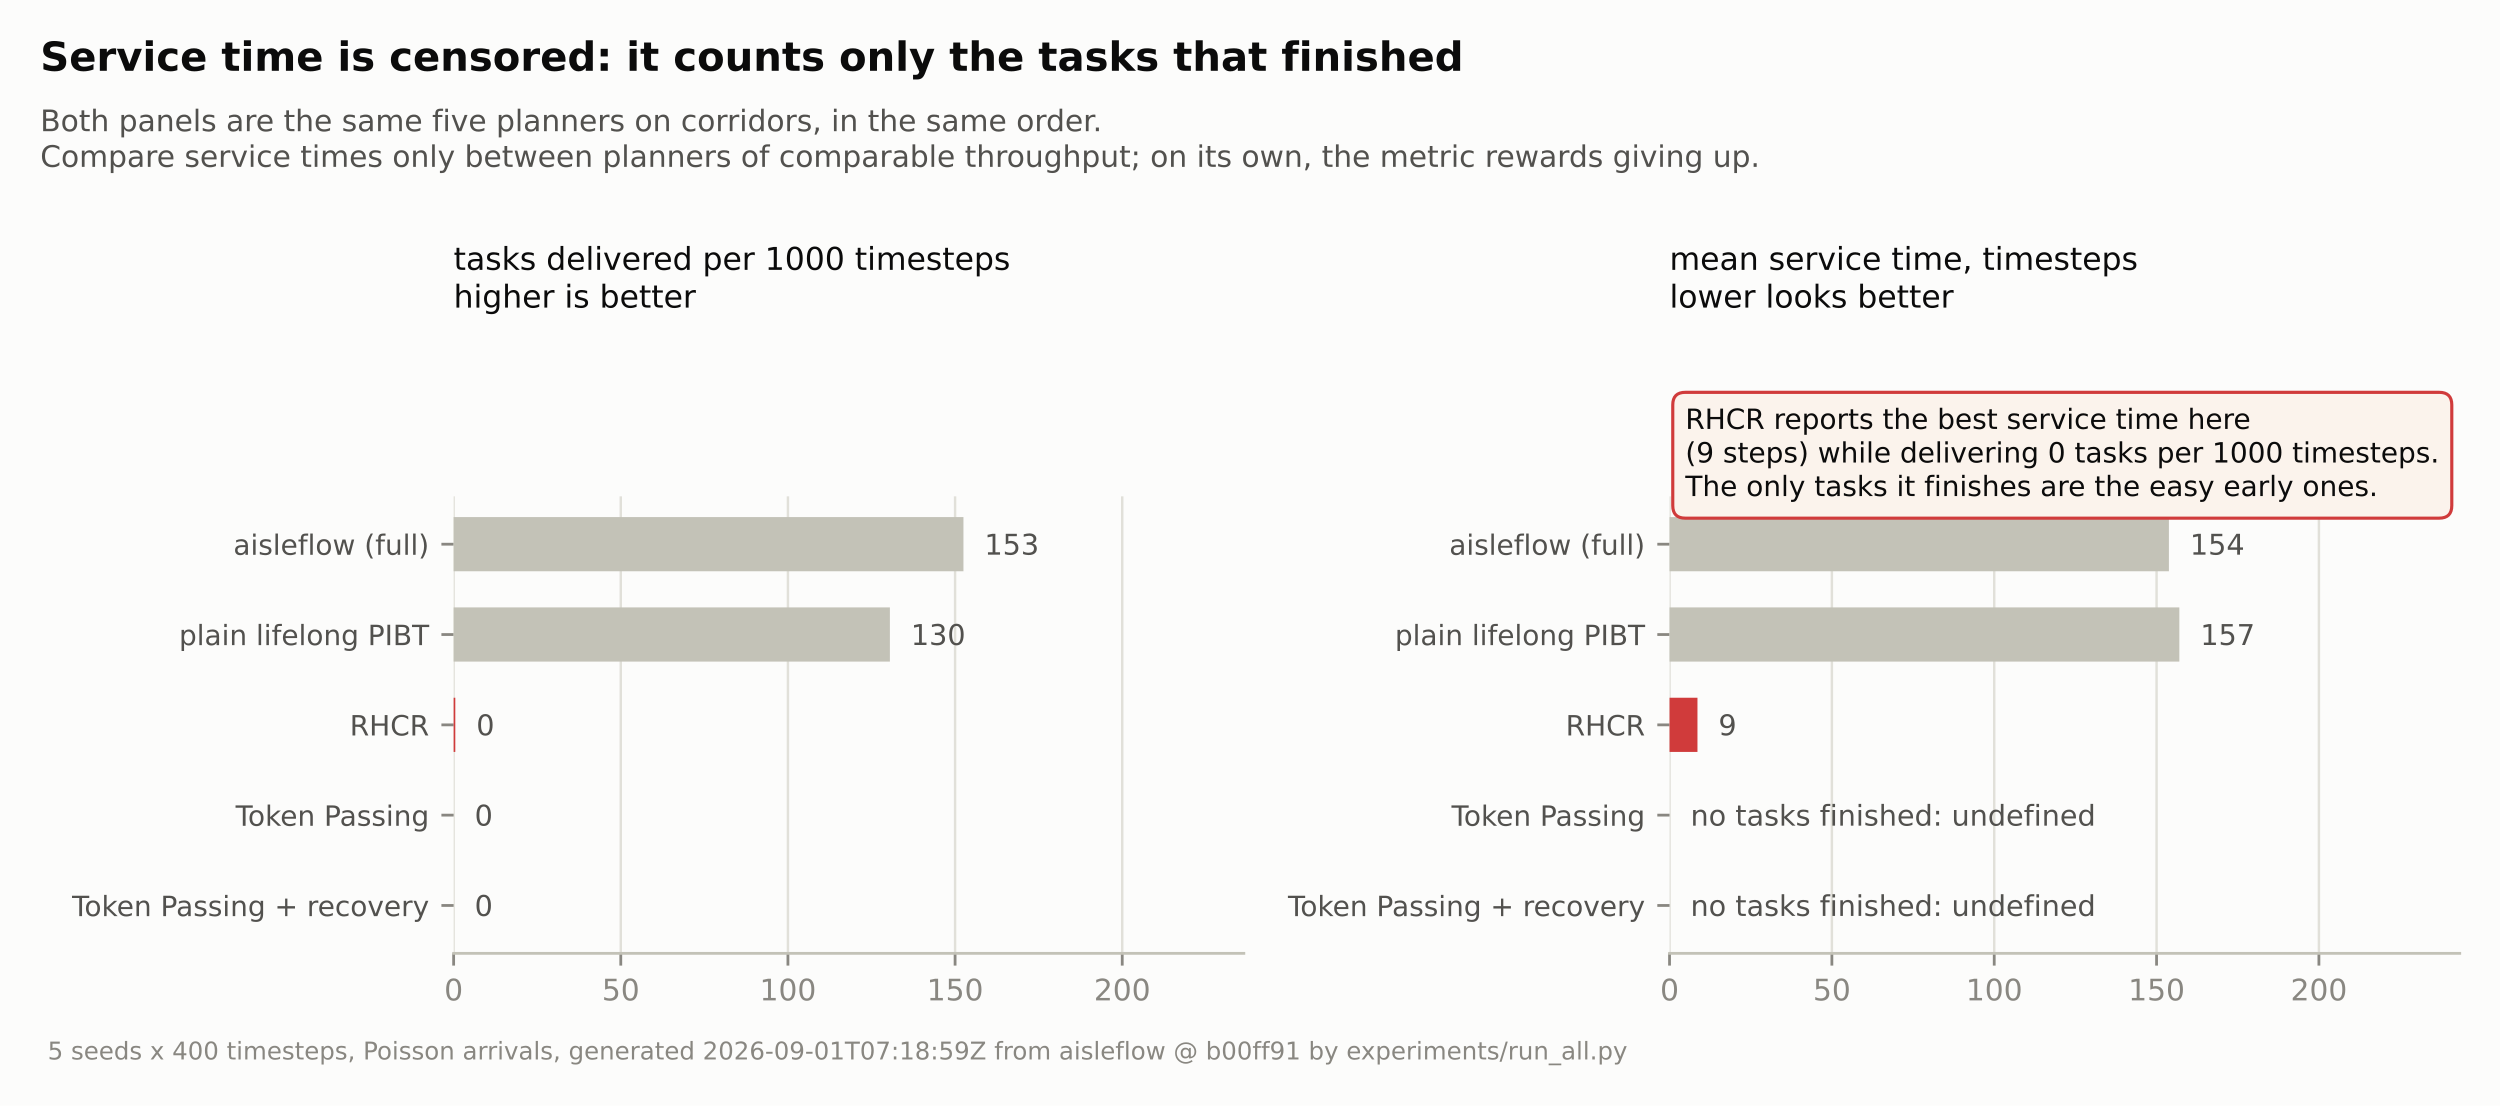
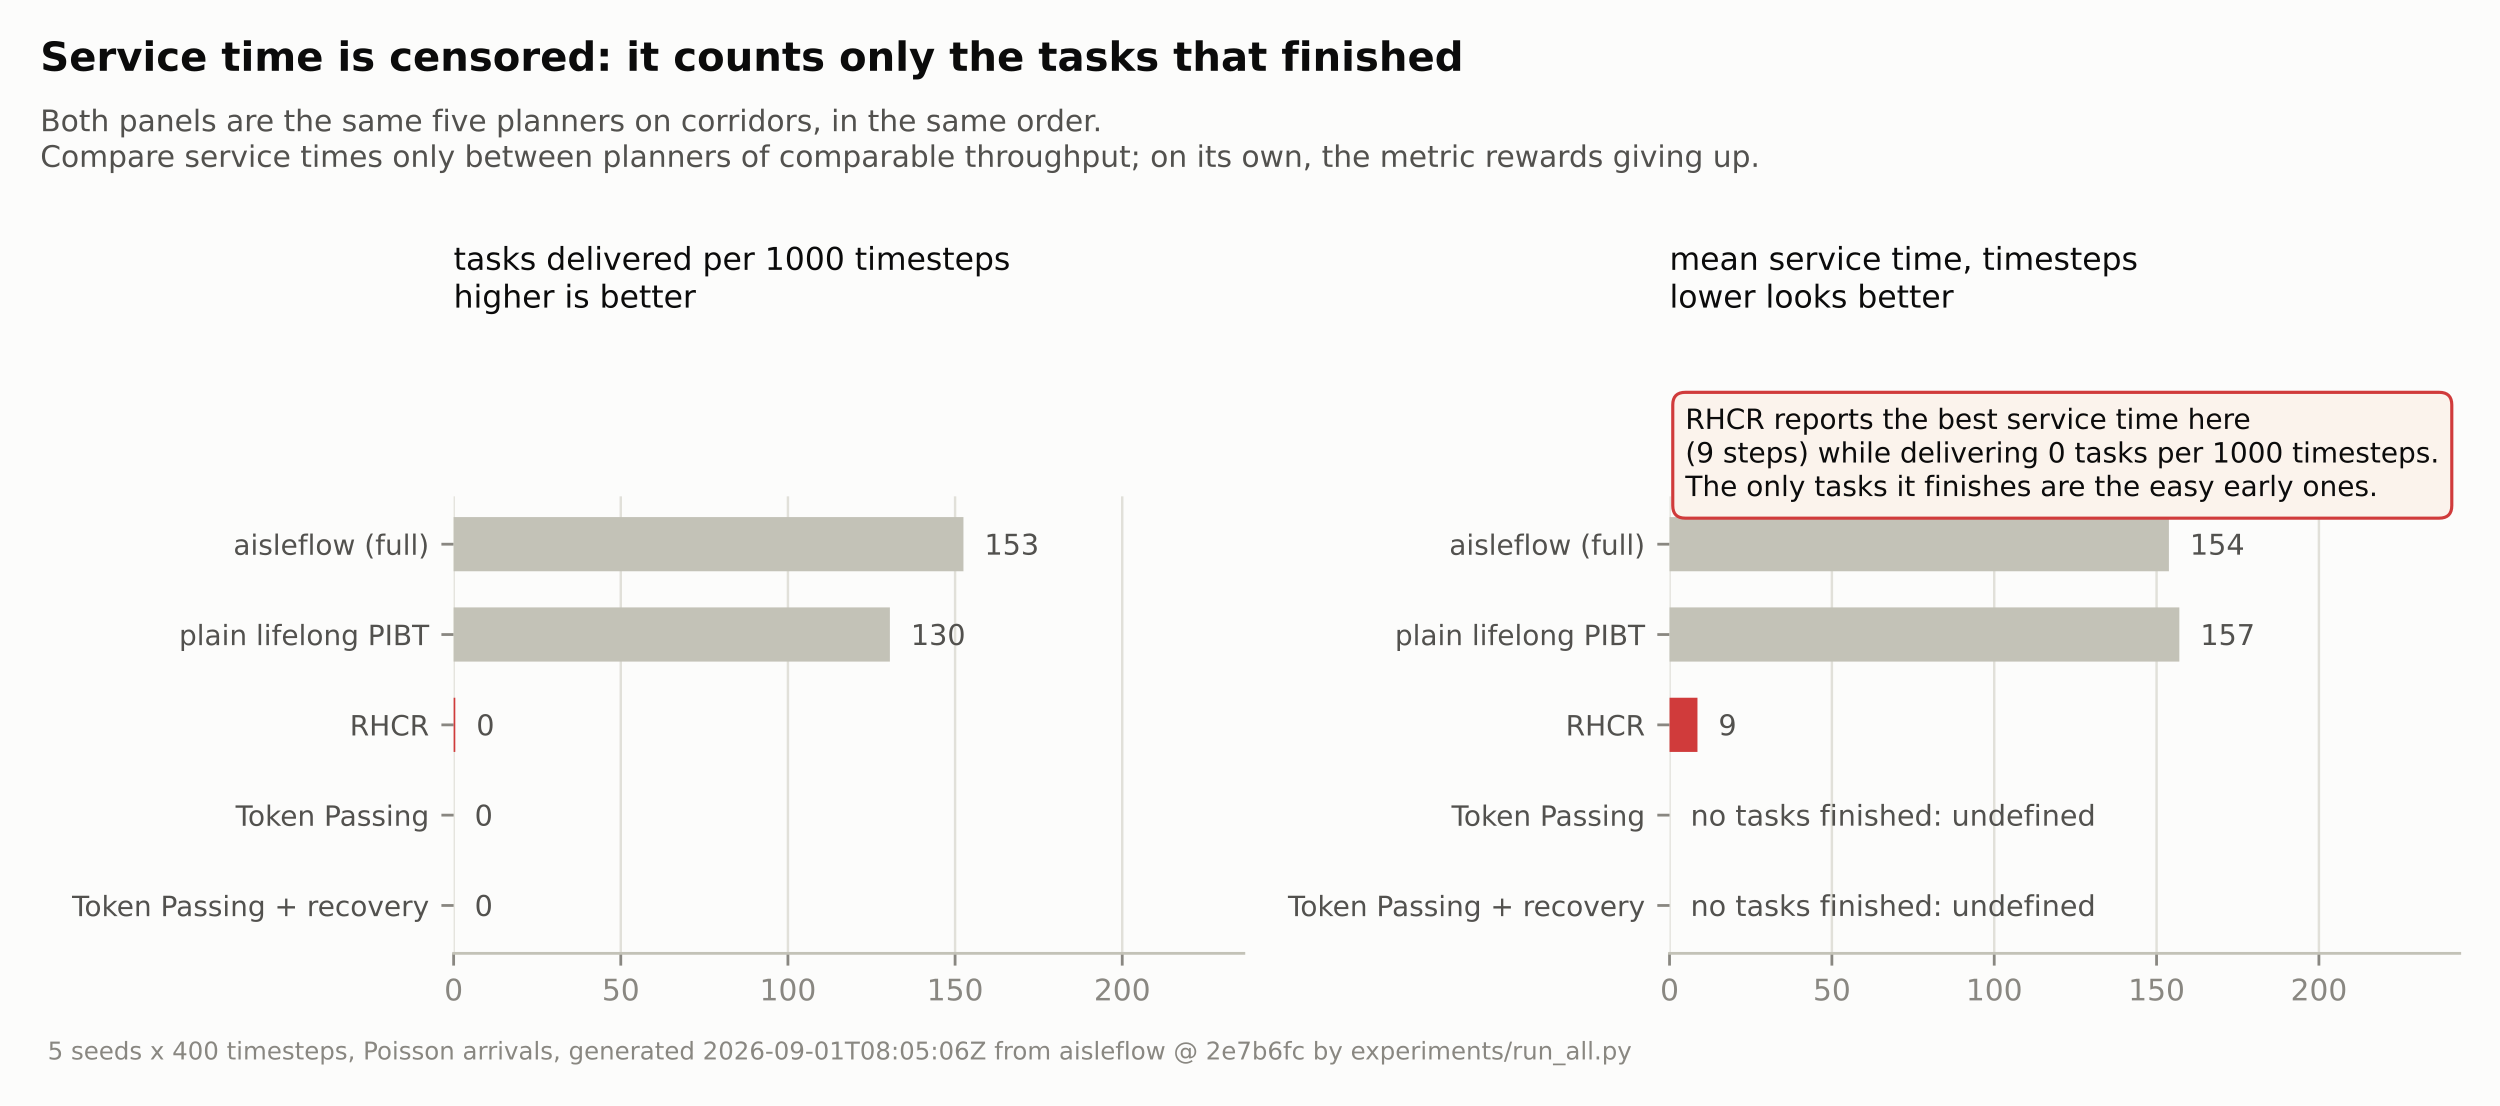
<svg xmlns="http://www.w3.org/2000/svg" xmlns:xlink="http://www.w3.org/1999/xlink" width="715.392pt" height="316.382pt" viewBox="0 0 715.392 316.382" version="1.1">
  <defs>
    <style type="text/css">*{stroke-linejoin: round; stroke-linecap: butt}</style>
  </defs>
  <g id="figure_1">
    <g id="patch_1">
      <path d="M 0 316.382  L 715.392 316.382  L 715.392 0  L 0 0  z " style="fill: #fcfcfb" />
    </g>
    <g id="axes_1">
      <g id="patch_2">
        <path d="M 129.81 272.809  L 355.932 272.809  L 355.932 142.025  L 129.81 142.025  z " style="fill: #fcfcfb" />
      </g>
      <g id="matplotlib.axis_1">
        <g id="xtick_1">
          <g id="line2d_1">
-             <path d="M 129.81 272.809  L 129.81 142.025  " clip-path="url(#pe682dc9b42)" style="fill: none; stroke: #e1e0d9; stroke-width: 0.7; stroke-linecap: square" />
+             <path d="M 129.81 272.809  L 129.81 142.025  " clip-path="url(#pdf48c2ef76)" style="fill: none; stroke: #e1e0d9; stroke-width: 0.7; stroke-linecap: square" />
          </g>
          <g id="line2d_2">
            <defs>
-               <path id="md7f31e7a8a" d="M 0 0  L 0 3.5  " style="stroke: #898781; stroke-width: 0.8" />
+               <path id="m89ec3e8ff3" d="M 0 0  L 0 3.5  " style="stroke: #898781; stroke-width: 0.8" />
            </defs>
            <g>
-               <use xlink:href="#md7f31e7a8a" x="129.81" y="272.809" style="fill: #898781; stroke: #898781; stroke-width: 0.8" />
+               <use xlink:href="#m89ec3e8ff3" x="129.81" y="272.809" style="fill: #898781; stroke: #898781; stroke-width: 0.8" />
            </g>
          </g>
          <g id="text_1">
            <text style="font-size: 8.5px; font-family: 'DejaVu Sans', sans-serif; text-anchor: middle; fill: #898781" x="129.81" y="286.267" transform="rotate(-0 129.8095 286.2672)">0</text>
          </g>
        </g>
        <g id="xtick_2">
          <g id="line2d_3">
-             <path d="M 177.641 272.809  L 177.641 142.025  " clip-path="url(#pe682dc9b42)" style="fill: none; stroke: #e1e0d9; stroke-width: 0.7; stroke-linecap: square" />
+             <path d="M 177.641 272.809  L 177.641 142.025  " clip-path="url(#pdf48c2ef76)" style="fill: none; stroke: #e1e0d9; stroke-width: 0.7; stroke-linecap: square" />
          </g>
          <g id="line2d_4">
            <g>
-               <use xlink:href="#md7f31e7a8a" x="177.641" y="272.809" style="fill: #898781; stroke: #898781; stroke-width: 0.8" />
+               <use xlink:href="#m89ec3e8ff3" x="177.641" y="272.809" style="fill: #898781; stroke: #898781; stroke-width: 0.8" />
            </g>
          </g>
          <g id="text_2">
            <text style="font-size: 8.5px; font-family: 'DejaVu Sans', sans-serif; text-anchor: middle; fill: #898781" x="177.641" y="286.267" transform="rotate(-0 177.6408 286.2672)">50</text>
          </g>
        </g>
        <g id="xtick_3">
          <g id="line2d_5">
-             <path d="M 225.472 272.809  L 225.472 142.025  " clip-path="url(#pe682dc9b42)" style="fill: none; stroke: #e1e0d9; stroke-width: 0.7; stroke-linecap: square" />
+             <path d="M 225.472 272.809  L 225.472 142.025  " clip-path="url(#pdf48c2ef76)" style="fill: none; stroke: #e1e0d9; stroke-width: 0.7; stroke-linecap: square" />
          </g>
          <g id="line2d_6">
            <g>
-               <use xlink:href="#md7f31e7a8a" x="225.472" y="272.809" style="fill: #898781; stroke: #898781; stroke-width: 0.8" />
+               <use xlink:href="#m89ec3e8ff3" x="225.472" y="272.809" style="fill: #898781; stroke: #898781; stroke-width: 0.8" />
            </g>
          </g>
          <g id="text_3">
            <text style="font-size: 8.5px; font-family: 'DejaVu Sans', sans-serif; text-anchor: middle; fill: #898781" x="225.472" y="286.267" transform="rotate(-0 225.4721 286.2672)">100</text>
          </g>
        </g>
        <g id="xtick_4">
          <g id="line2d_7">
-             <path d="M 273.303 272.809  L 273.303 142.025  " clip-path="url(#pe682dc9b42)" style="fill: none; stroke: #e1e0d9; stroke-width: 0.7; stroke-linecap: square" />
+             <path d="M 273.303 272.809  L 273.303 142.025  " clip-path="url(#pdf48c2ef76)" style="fill: none; stroke: #e1e0d9; stroke-width: 0.7; stroke-linecap: square" />
          </g>
          <g id="line2d_8">
            <g>
-               <use xlink:href="#md7f31e7a8a" x="273.303" y="272.809" style="fill: #898781; stroke: #898781; stroke-width: 0.8" />
+               <use xlink:href="#m89ec3e8ff3" x="273.303" y="272.809" style="fill: #898781; stroke: #898781; stroke-width: 0.8" />
            </g>
          </g>
          <g id="text_4">
            <text style="font-size: 8.5px; font-family: 'DejaVu Sans', sans-serif; text-anchor: middle; fill: #898781" x="273.303" y="286.267" transform="rotate(-0 273.3034 286.2672)">150</text>
          </g>
        </g>
        <g id="xtick_5">
          <g id="line2d_9">
-             <path d="M 321.135 272.809  L 321.135 142.025  " clip-path="url(#pe682dc9b42)" style="fill: none; stroke: #e1e0d9; stroke-width: 0.7; stroke-linecap: square" />
+             <path d="M 321.135 272.809  L 321.135 142.025  " clip-path="url(#pdf48c2ef76)" style="fill: none; stroke: #e1e0d9; stroke-width: 0.7; stroke-linecap: square" />
          </g>
          <g id="line2d_10">
            <g>
-               <use xlink:href="#md7f31e7a8a" x="321.135" y="272.809" style="fill: #898781; stroke: #898781; stroke-width: 0.8" />
+               <use xlink:href="#m89ec3e8ff3" x="321.135" y="272.809" style="fill: #898781; stroke: #898781; stroke-width: 0.8" />
            </g>
          </g>
          <g id="text_5">
            <text style="font-size: 8.5px; font-family: 'DejaVu Sans', sans-serif; text-anchor: middle; fill: #898781" x="321.135" y="286.267" transform="rotate(-0 321.1347 286.2672)">200</text>
          </g>
        </g>
      </g>
      <g id="matplotlib.axis_2">
        <g id="ytick_1">
          <g id="line2d_11">
            <defs>
-               <path id="md42e2c3907" d="M 0 0  L -3.5 0  " style="stroke: #898781; stroke-width: 0.8" />
+               <path id="macd0a8bdd7" d="M 0 0  L -3.5 0  " style="stroke: #898781; stroke-width: 0.8" />
            </defs>
            <g>
-               <use xlink:href="#md42e2c3907" x="129.81" y="155.724" style="fill: #898781; stroke: #898781; stroke-width: 0.8" />
+               <use xlink:href="#macd0a8bdd7" x="129.81" y="155.724" style="fill: #898781; stroke: #898781; stroke-width: 0.8" />
            </g>
          </g>
          <g id="text_6">
            <text style="font-size: 8px; font-family: 'DejaVu Sans', sans-serif; text-anchor: end; fill: #52514e" x="122.809" y="158.763" transform="rotate(-0 122.8095 158.7629)">aisleflow (full)</text>
          </g>
        </g>
        <g id="ytick_2">
          <g id="line2d_12">
            <g>
-               <use xlink:href="#md42e2c3907" x="129.81" y="181.57" style="fill: #898781; stroke: #898781; stroke-width: 0.8" />
+               <use xlink:href="#macd0a8bdd7" x="129.81" y="181.57" style="fill: #898781; stroke: #898781; stroke-width: 0.8" />
            </g>
          </g>
          <g id="text_7">
            <text style="font-size: 8px; font-family: 'DejaVu Sans', sans-serif; text-anchor: end; fill: #52514e" x="122.809" y="184.61" transform="rotate(-0 122.8095 184.6096)">plain lifelong PIBT</text>
          </g>
        </g>
        <g id="ytick_3">
          <g id="line2d_13">
            <g>
-               <use xlink:href="#md42e2c3907" x="129.81" y="207.417" style="fill: #898781; stroke: #898781; stroke-width: 0.8" />
+               <use xlink:href="#macd0a8bdd7" x="129.81" y="207.417" style="fill: #898781; stroke: #898781; stroke-width: 0.8" />
            </g>
          </g>
          <g id="text_8">
            <text style="font-size: 8px; font-family: 'DejaVu Sans', sans-serif; text-anchor: end; fill: #52514e" x="122.809" y="210.456" transform="rotate(-0 122.8095 210.456)">RHCR</text>
          </g>
        </g>
        <g id="ytick_4">
          <g id="line2d_14">
            <g>
-               <use xlink:href="#md42e2c3907" x="129.81" y="233.264" style="fill: #898781; stroke: #898781; stroke-width: 0.8" />
+               <use xlink:href="#macd0a8bdd7" x="129.81" y="233.264" style="fill: #898781; stroke: #898781; stroke-width: 0.8" />
            </g>
          </g>
          <g id="text_9">
            <text style="font-size: 8px; font-family: 'DejaVu Sans', sans-serif; text-anchor: end; fill: #52514e" x="122.809" y="236.303" transform="rotate(-0 122.8095 236.3031)">Token Passing</text>
          </g>
        </g>
        <g id="ytick_5">
          <g id="line2d_15">
            <g>
-               <use xlink:href="#md42e2c3907" x="129.81" y="259.11" style="fill: #898781; stroke: #898781; stroke-width: 0.8" />
+               <use xlink:href="#macd0a8bdd7" x="129.81" y="259.11" style="fill: #898781; stroke: #898781; stroke-width: 0.8" />
            </g>
          </g>
          <g id="text_10">
            <text style="font-size: 8px; font-family: 'DejaVu Sans', sans-serif; text-anchor: end; fill: #52514e" x="122.809" y="262.15" transform="rotate(-0 122.8095 262.1498)">Token Passing + recovery</text>
          </g>
        </g>
      </g>
      <g id="patch_3">
        <path d="M 129.81 272.809  L 355.932 272.809  " style="fill: none; stroke: #c3c2b7; stroke-width: 0.8; stroke-linejoin: miter; stroke-linecap: square" />
      </g>
      <g id="patch_4">
-         <path d="M 129.81 163.478  L 275.695 163.478  L 275.695 147.969  L 129.81 147.969  z " clip-path="url(#pe682dc9b42)" style="fill: #c3c2b7" />
+         <path d="M 129.81 163.478  L 275.695 163.478  L 275.695 147.969  L 129.81 147.969  z " clip-path="url(#pdf48c2ef76)" style="fill: #c3c2b7" />
      </g>
      <g id="patch_5">
-         <path d="M 129.81 189.324  L 254.649 189.324  L 254.649 173.816  L 129.81 173.816  z " clip-path="url(#pe682dc9b42)" style="fill: #c3c2b7" />
+         <path d="M 129.81 189.324  L 254.649 189.324  L 254.649 173.816  L 129.81 173.816  z " clip-path="url(#pdf48c2ef76)" style="fill: #c3c2b7" />
      </g>
      <g id="patch_6">
-         <path d="M 129.81 215.171  L 130.288 215.171  L 130.288 199.663  L 129.81 199.663  z " clip-path="url(#pe682dc9b42)" style="fill: #d03b3b" />
+         <path d="M 129.81 215.171  L 130.288 215.171  L 130.288 199.663  L 129.81 199.663  z " clip-path="url(#pdf48c2ef76)" style="fill: #d03b3b" />
      </g>
      <g id="patch_7">
-         <path d="M 129.81 241.018  L 129.81 241.018  L 129.81 225.51  L 129.81 225.51  z " clip-path="url(#pe682dc9b42)" style="fill: #c3c2b7" />
+         <path d="M 129.81 241.018  L 129.81 241.018  L 129.81 225.51  L 129.81 225.51  z " clip-path="url(#pdf48c2ef76)" style="fill: #c3c2b7" />
      </g>
      <g id="patch_8">
-         <path d="M 129.81 266.864  L 129.81 266.864  L 129.81 251.356  L 129.81 251.356  z " clip-path="url(#pe682dc9b42)" style="fill: #c3c2b7" />
+         <path d="M 129.81 266.864  L 129.81 266.864  L 129.81 251.356  L 129.81 251.356  z " clip-path="url(#pdf48c2ef76)" style="fill: #c3c2b7" />
      </g>
      <g id="text_11">
        <text style="font-size: 8.2px; font-family: 'DejaVu Sans', sans-serif; text-anchor: start; fill: #52514e" x="281.695" y="158.724" transform="rotate(-0 281.695 158.7235)">153</text>
      </g>
      <g id="text_12">
        <text style="font-size: 8.2px; font-family: 'DejaVu Sans', sans-serif; text-anchor: start; fill: #52514e" x="260.649" y="184.57" transform="rotate(-0 260.6492 184.5702)">130</text>
      </g>
      <g id="text_13">
        <text style="font-size: 8.2px; font-family: 'DejaVu Sans', sans-serif; text-anchor: start; fill: #52514e" x="136.288" y="210.417" transform="rotate(-0 136.2878 210.417)">0</text>
      </g>
      <g id="text_14">
        <text style="font-size: 8.2px; font-family: 'DejaVu Sans', sans-serif; text-anchor: start; fill: #52514e" x="135.81" y="236.264" transform="rotate(-0 135.8095 236.2637)">0</text>
      </g>
      <g id="text_15">
        <text style="font-size: 8.2px; font-family: 'DejaVu Sans', sans-serif; text-anchor: start; fill: #52514e" x="135.81" y="262.11" transform="rotate(-0 135.8095 262.1104)">0</text>
      </g>
      <g id="text_16">
        <text style="font-size: 9px; font-family: 'DejaVu Sans', sans-serif; fill: #0b0b0b" transform="translate(129.8095 77.22228)">tasks delivered per 1000 timesteps</text>
        <text style="font-size: 9px; font-family: 'DejaVu Sans', sans-serif; fill: #0b0b0b" transform="translate(129.8095 88.02475)">higher is better</text>
      </g>
    </g>
    <g id="axes_2">
      <g id="patch_9">
        <path d="M 477.75 272.809  L 703.872 272.809  L 703.872 142.025  L 477.75 142.025  z " style="fill: #fcfcfb" />
      </g>
      <g id="matplotlib.axis_3">
        <g id="xtick_6">
          <g id="line2d_16">
-             <path d="M 477.75 272.809  L 477.75 142.025  " clip-path="url(#pbd0d76b67b)" style="fill: none; stroke: #e1e0d9; stroke-width: 0.7; stroke-linecap: square" />
+             <path d="M 477.75 272.809  L 477.75 142.025  " clip-path="url(#pba9395d84d)" style="fill: none; stroke: #e1e0d9; stroke-width: 0.7; stroke-linecap: square" />
          </g>
          <g id="line2d_17">
            <g>
-               <use xlink:href="#md7f31e7a8a" x="477.75" y="272.809" style="fill: #898781; stroke: #898781; stroke-width: 0.8" />
+               <use xlink:href="#m89ec3e8ff3" x="477.75" y="272.809" style="fill: #898781; stroke: #898781; stroke-width: 0.8" />
            </g>
          </g>
          <g id="text_17">
            <text style="font-size: 8.5px; font-family: 'DejaVu Sans', sans-serif; text-anchor: middle; fill: #898781" x="477.75" y="286.267" transform="rotate(-0 477.7495 286.2672)">0</text>
          </g>
        </g>
        <g id="xtick_7">
          <g id="line2d_18">
-             <path d="M 524.205 272.809  L 524.205 142.025  " clip-path="url(#pbd0d76b67b)" style="fill: none; stroke: #e1e0d9; stroke-width: 0.7; stroke-linecap: square" />
+             <path d="M 524.205 272.809  L 524.205 142.025  " clip-path="url(#pba9395d84d)" style="fill: none; stroke: #e1e0d9; stroke-width: 0.7; stroke-linecap: square" />
          </g>
          <g id="line2d_19">
            <g>
-               <use xlink:href="#md7f31e7a8a" x="524.205" y="272.809" style="fill: #898781; stroke: #898781; stroke-width: 0.8" />
+               <use xlink:href="#m89ec3e8ff3" x="524.205" y="272.809" style="fill: #898781; stroke: #898781; stroke-width: 0.8" />
            </g>
          </g>
          <g id="text_18">
            <text style="font-size: 8.5px; font-family: 'DejaVu Sans', sans-serif; text-anchor: middle; fill: #898781" x="524.205" y="286.267" transform="rotate(-0 524.2046 286.2672)">50</text>
          </g>
        </g>
        <g id="xtick_8">
          <g id="line2d_20">
-             <path d="M 570.66 272.809  L 570.66 142.025  " clip-path="url(#pbd0d76b67b)" style="fill: none; stroke: #e1e0d9; stroke-width: 0.7; stroke-linecap: square" />
+             <path d="M 570.66 272.809  L 570.66 142.025  " clip-path="url(#pba9395d84d)" style="fill: none; stroke: #e1e0d9; stroke-width: 0.7; stroke-linecap: square" />
          </g>
          <g id="line2d_21">
            <g>
-               <use xlink:href="#md7f31e7a8a" x="570.66" y="272.809" style="fill: #898781; stroke: #898781; stroke-width: 0.8" />
+               <use xlink:href="#m89ec3e8ff3" x="570.66" y="272.809" style="fill: #898781; stroke: #898781; stroke-width: 0.8" />
            </g>
          </g>
          <g id="text_19">
            <text style="font-size: 8.5px; font-family: 'DejaVu Sans', sans-serif; text-anchor: middle; fill: #898781" x="570.66" y="286.267" transform="rotate(-0 570.6598 286.2672)">100</text>
          </g>
        </g>
        <g id="xtick_9">
          <g id="line2d_22">
-             <path d="M 617.115 272.809  L 617.115 142.025  " clip-path="url(#pbd0d76b67b)" style="fill: none; stroke: #e1e0d9; stroke-width: 0.7; stroke-linecap: square" />
+             <path d="M 617.115 272.809  L 617.115 142.025  " clip-path="url(#pba9395d84d)" style="fill: none; stroke: #e1e0d9; stroke-width: 0.7; stroke-linecap: square" />
          </g>
          <g id="line2d_23">
            <g>
-               <use xlink:href="#md7f31e7a8a" x="617.115" y="272.809" style="fill: #898781; stroke: #898781; stroke-width: 0.8" />
+               <use xlink:href="#m89ec3e8ff3" x="617.115" y="272.809" style="fill: #898781; stroke: #898781; stroke-width: 0.8" />
            </g>
          </g>
          <g id="text_20">
            <text style="font-size: 8.5px; font-family: 'DejaVu Sans', sans-serif; text-anchor: middle; fill: #898781" x="617.115" y="286.267" transform="rotate(-0 617.1149 286.2672)">150</text>
          </g>
        </g>
        <g id="xtick_10">
          <g id="line2d_24">
-             <path d="M 663.57 272.809  L 663.57 142.025  " clip-path="url(#pbd0d76b67b)" style="fill: none; stroke: #e1e0d9; stroke-width: 0.7; stroke-linecap: square" />
+             <path d="M 663.57 272.809  L 663.57 142.025  " clip-path="url(#pba9395d84d)" style="fill: none; stroke: #e1e0d9; stroke-width: 0.7; stroke-linecap: square" />
          </g>
          <g id="line2d_25">
            <g>
-               <use xlink:href="#md7f31e7a8a" x="663.57" y="272.809" style="fill: #898781; stroke: #898781; stroke-width: 0.8" />
+               <use xlink:href="#m89ec3e8ff3" x="663.57" y="272.809" style="fill: #898781; stroke: #898781; stroke-width: 0.8" />
            </g>
          </g>
          <g id="text_21">
            <text style="font-size: 8.5px; font-family: 'DejaVu Sans', sans-serif; text-anchor: middle; fill: #898781" x="663.57" y="286.267" transform="rotate(-0 663.57 286.2672)">200</text>
          </g>
        </g>
      </g>
      <g id="matplotlib.axis_4">
        <g id="ytick_6">
          <g id="line2d_26">
            <g>
-               <use xlink:href="#md42e2c3907" x="477.75" y="155.724" style="fill: #898781; stroke: #898781; stroke-width: 0.8" />
+               <use xlink:href="#macd0a8bdd7" x="477.75" y="155.724" style="fill: #898781; stroke: #898781; stroke-width: 0.8" />
            </g>
          </g>
          <g id="text_22">
            <text style="font-size: 8px; font-family: 'DejaVu Sans', sans-serif; text-anchor: end; fill: #52514e" x="470.75" y="158.763" transform="rotate(-0 470.7495 158.7629)">aisleflow (full)</text>
          </g>
        </g>
        <g id="ytick_7">
          <g id="line2d_27">
            <g>
-               <use xlink:href="#md42e2c3907" x="477.75" y="181.57" style="fill: #898781; stroke: #898781; stroke-width: 0.8" />
+               <use xlink:href="#macd0a8bdd7" x="477.75" y="181.57" style="fill: #898781; stroke: #898781; stroke-width: 0.8" />
            </g>
          </g>
          <g id="text_23">
            <text style="font-size: 8px; font-family: 'DejaVu Sans', sans-serif; text-anchor: end; fill: #52514e" x="470.75" y="184.61" transform="rotate(-0 470.7495 184.6096)">plain lifelong PIBT</text>
          </g>
        </g>
        <g id="ytick_8">
          <g id="line2d_28">
            <g>
-               <use xlink:href="#md42e2c3907" x="477.75" y="207.417" style="fill: #898781; stroke: #898781; stroke-width: 0.8" />
+               <use xlink:href="#macd0a8bdd7" x="477.75" y="207.417" style="fill: #898781; stroke: #898781; stroke-width: 0.8" />
            </g>
          </g>
          <g id="text_24">
            <text style="font-size: 8px; font-family: 'DejaVu Sans', sans-serif; text-anchor: end; fill: #52514e" x="470.75" y="210.456" transform="rotate(-0 470.7495 210.456)">RHCR</text>
          </g>
        </g>
        <g id="ytick_9">
          <g id="line2d_29">
            <g>
-               <use xlink:href="#md42e2c3907" x="477.75" y="233.264" style="fill: #898781; stroke: #898781; stroke-width: 0.8" />
+               <use xlink:href="#macd0a8bdd7" x="477.75" y="233.264" style="fill: #898781; stroke: #898781; stroke-width: 0.8" />
            </g>
          </g>
          <g id="text_25">
            <text style="font-size: 8px; font-family: 'DejaVu Sans', sans-serif; text-anchor: end; fill: #52514e" x="470.75" y="236.303" transform="rotate(-0 470.7495 236.3031)">Token Passing</text>
          </g>
        </g>
        <g id="ytick_10">
          <g id="line2d_30">
            <g>
-               <use xlink:href="#md42e2c3907" x="477.75" y="259.11" style="fill: #898781; stroke: #898781; stroke-width: 0.8" />
+               <use xlink:href="#macd0a8bdd7" x="477.75" y="259.11" style="fill: #898781; stroke: #898781; stroke-width: 0.8" />
            </g>
          </g>
          <g id="text_26">
            <text style="font-size: 8px; font-family: 'DejaVu Sans', sans-serif; text-anchor: end; fill: #52514e" x="470.75" y="262.15" transform="rotate(-0 470.7495 262.1498)">Token Passing + recovery</text>
          </g>
        </g>
      </g>
      <g id="patch_10">
        <path d="M 477.75 272.809  L 703.872 272.809  " style="fill: none; stroke: #c3c2b7; stroke-width: 0.8; stroke-linejoin: miter; stroke-linecap: square" />
      </g>
      <g id="patch_11">
-         <path d="M 477.75 163.478  L 620.652 163.478  L 620.652 147.969  L 477.75 147.969  z " clip-path="url(#pbd0d76b67b)" style="fill: #c3c2b7" />
+         <path d="M 477.75 163.478  L 620.652 163.478  L 620.652 147.969  L 477.75 147.969  z " clip-path="url(#pba9395d84d)" style="fill: #c3c2b7" />
      </g>
      <g id="patch_12">
-         <path d="M 477.75 189.324  L 623.635 189.324  L 623.635 173.816  L 477.75 173.816  z " clip-path="url(#pbd0d76b67b)" style="fill: #c3c2b7" />
+         <path d="M 477.75 189.324  L 623.635 189.324  L 623.635 173.816  L 477.75 173.816  z " clip-path="url(#pba9395d84d)" style="fill: #c3c2b7" />
      </g>
      <g id="patch_13">
-         <path d="M 477.75 215.171  L 485.74 215.171  L 485.74 199.663  L 477.75 199.663  z " clip-path="url(#pbd0d76b67b)" style="fill: #d03b3b" />
+         <path d="M 477.75 215.171  L 485.74 215.171  L 485.74 199.663  L 477.75 199.663  z " clip-path="url(#pba9395d84d)" style="fill: #d03b3b" />
      </g>
      <g id="patch_14">
-         <path d="M 477.75 241.018  L 477.75 241.018  L 477.75 225.51  L 477.75 225.51  z " clip-path="url(#pbd0d76b67b)" style="fill: #c3c2b7" />
+         <path d="M 477.75 241.018  L 477.75 241.018  L 477.75 225.51  L 477.75 225.51  z " clip-path="url(#pba9395d84d)" style="fill: #c3c2b7" />
      </g>
      <g id="patch_15">
-         <path d="M 477.75 266.864  L 477.75 266.864  L 477.75 251.356  L 477.75 251.356  z " clip-path="url(#pbd0d76b67b)" style="fill: #c3c2b7" />
+         <path d="M 477.75 266.864  L 477.75 266.864  L 477.75 251.356  L 477.75 251.356  z " clip-path="url(#pba9395d84d)" style="fill: #c3c2b7" />
      </g>
      <g id="text_27">
        <text style="font-size: 8.2px; font-family: 'DejaVu Sans', sans-serif; text-anchor: start; fill: #52514e" x="626.652" y="158.724" transform="rotate(-0 626.6523 158.7235)">154</text>
      </g>
      <g id="text_28">
        <text style="font-size: 8.2px; font-family: 'DejaVu Sans', sans-serif; text-anchor: start; fill: #52514e" x="629.635" y="184.57" transform="rotate(-0 629.635 184.5702)">157</text>
      </g>
      <g id="text_29">
        <text style="font-size: 8.2px; font-family: 'DejaVu Sans', sans-serif; text-anchor: start; fill: #52514e" x="491.74" y="210.417" transform="rotate(-0 491.7398 210.417)">9</text>
      </g>
      <g id="text_30">
        <text style="font-size: 8.2px; font-family: 'DejaVu Sans', sans-serif; text-anchor: start; fill: #52514e" x="483.75" y="236.264" transform="rotate(-0 483.7495 236.2637)">no tasks finished: undefined</text>
      </g>
      <g id="text_31">
        <text style="font-size: 8.2px; font-family: 'DejaVu Sans', sans-serif; text-anchor: start; fill: #52514e" x="483.75" y="262.11" transform="rotate(-0 483.7495 262.1104)">no tasks finished: undefined</text>
      </g>
      <g id="text_32">
        <g id="patch_16">
          <path d="M 482.272 148.274  L 697.996 148.274  Q 701.596 148.274 701.596 144.674  L 701.596 115.868  Q 701.596 112.268 697.996 112.268  L 482.272 112.268  Q 478.672 112.268 478.672 115.868  L 478.672 144.674  Q 478.672 148.274 482.272 148.274  z " style="fill: #fbf3ec; stroke: #d03b3b; stroke-width: 0.9; stroke-linejoin: miter" />
        </g>
        <text style="font-size: 8px; font-family: 'DejaVu Sans', sans-serif; fill: #0b0b0b" transform="translate(482.272 122.7474)">RHCR reports the best service time here</text>
        <text style="font-size: 8px; font-family: 'DejaVu Sans', sans-serif; fill: #0b0b0b" transform="translate(482.272 132.3496)">(9 steps) while delivering 0 tasks per 1000 timesteps.</text>
        <text style="font-size: 8px; font-family: 'DejaVu Sans', sans-serif; fill: #0b0b0b" transform="translate(482.272 141.9518)">The only tasks it finishes are the easy early ones.</text>
      </g>
      <g id="text_33">
        <text style="font-size: 9px; font-family: 'DejaVu Sans', sans-serif; fill: #0b0b0b" transform="translate(477.7495 77.22228)">mean service time, timesteps</text>
        <text style="font-size: 9px; font-family: 'DejaVu Sans', sans-serif; fill: #0b0b0b" transform="translate(477.7495 88.02475)">lower looks better</text>
      </g>
    </g>
    <g id="text_34">
      <text style="font-weight: 700; font-size: 11.5px; font-family: 'DejaVu Sans', sans-serif; text-anchor: start; fill: #0b0b0b" x="11.52" y="20.258" transform="rotate(-0 11.52 20.2582)">Service time is censored: it counts only the tasks that finished</text>
    </g>
    <g id="text_35">
      <text style="font-size: 8.5px; font-family: 'DejaVu Sans', sans-serif; fill: #52514e" transform="translate(11.52 37.5495)">Both panels are the same five planners on corridors, in the same order.</text>
      <text style="font-size: 8.5px; font-family: 'DejaVu Sans', sans-serif; fill: #52514e" transform="translate(11.52 47.75183)">Compare service times only between planners of comparable throughput; on its own, the metric rewards giving up.</text>
    </g>
    <g id="text_36">
-       <text style="font-size: 7px; font-family: 'DejaVu Sans', sans-serif; text-anchor: start; fill: #898781" x="13.637" y="303.181" transform="rotate(-0 13.6368 303.1808)">5 seeds x 400 timesteps, Poisson arrivals, generated 2026-09-01T07:18:59Z from aisleflow @ b00ff91 by experiments/run_all.py</text>
+       <text style="font-size: 7px; font-family: 'DejaVu Sans', sans-serif; text-anchor: start; fill: #898781" x="13.637" y="303.181" transform="rotate(-0 13.6368 303.1808)">5 seeds x 400 timesteps, Poisson arrivals, generated 2026-09-01T08:05:06Z from aisleflow @ 2e7b6fc by experiments/run_all.py</text>
    </g>
  </g>
  <defs>
-     <clipPath id="pe682dc9b42">
+     <clipPath id="pdf48c2ef76">
      <rect x="129.81" y="142.025" width="226.123" height="130.784" />
    </clipPath>
-     <clipPath id="pbd0d76b67b">
+     <clipPath id="pba9395d84d">
      <rect x="477.75" y="142.025" width="226.123" height="130.784" />
    </clipPath>
  </defs>
</svg>
